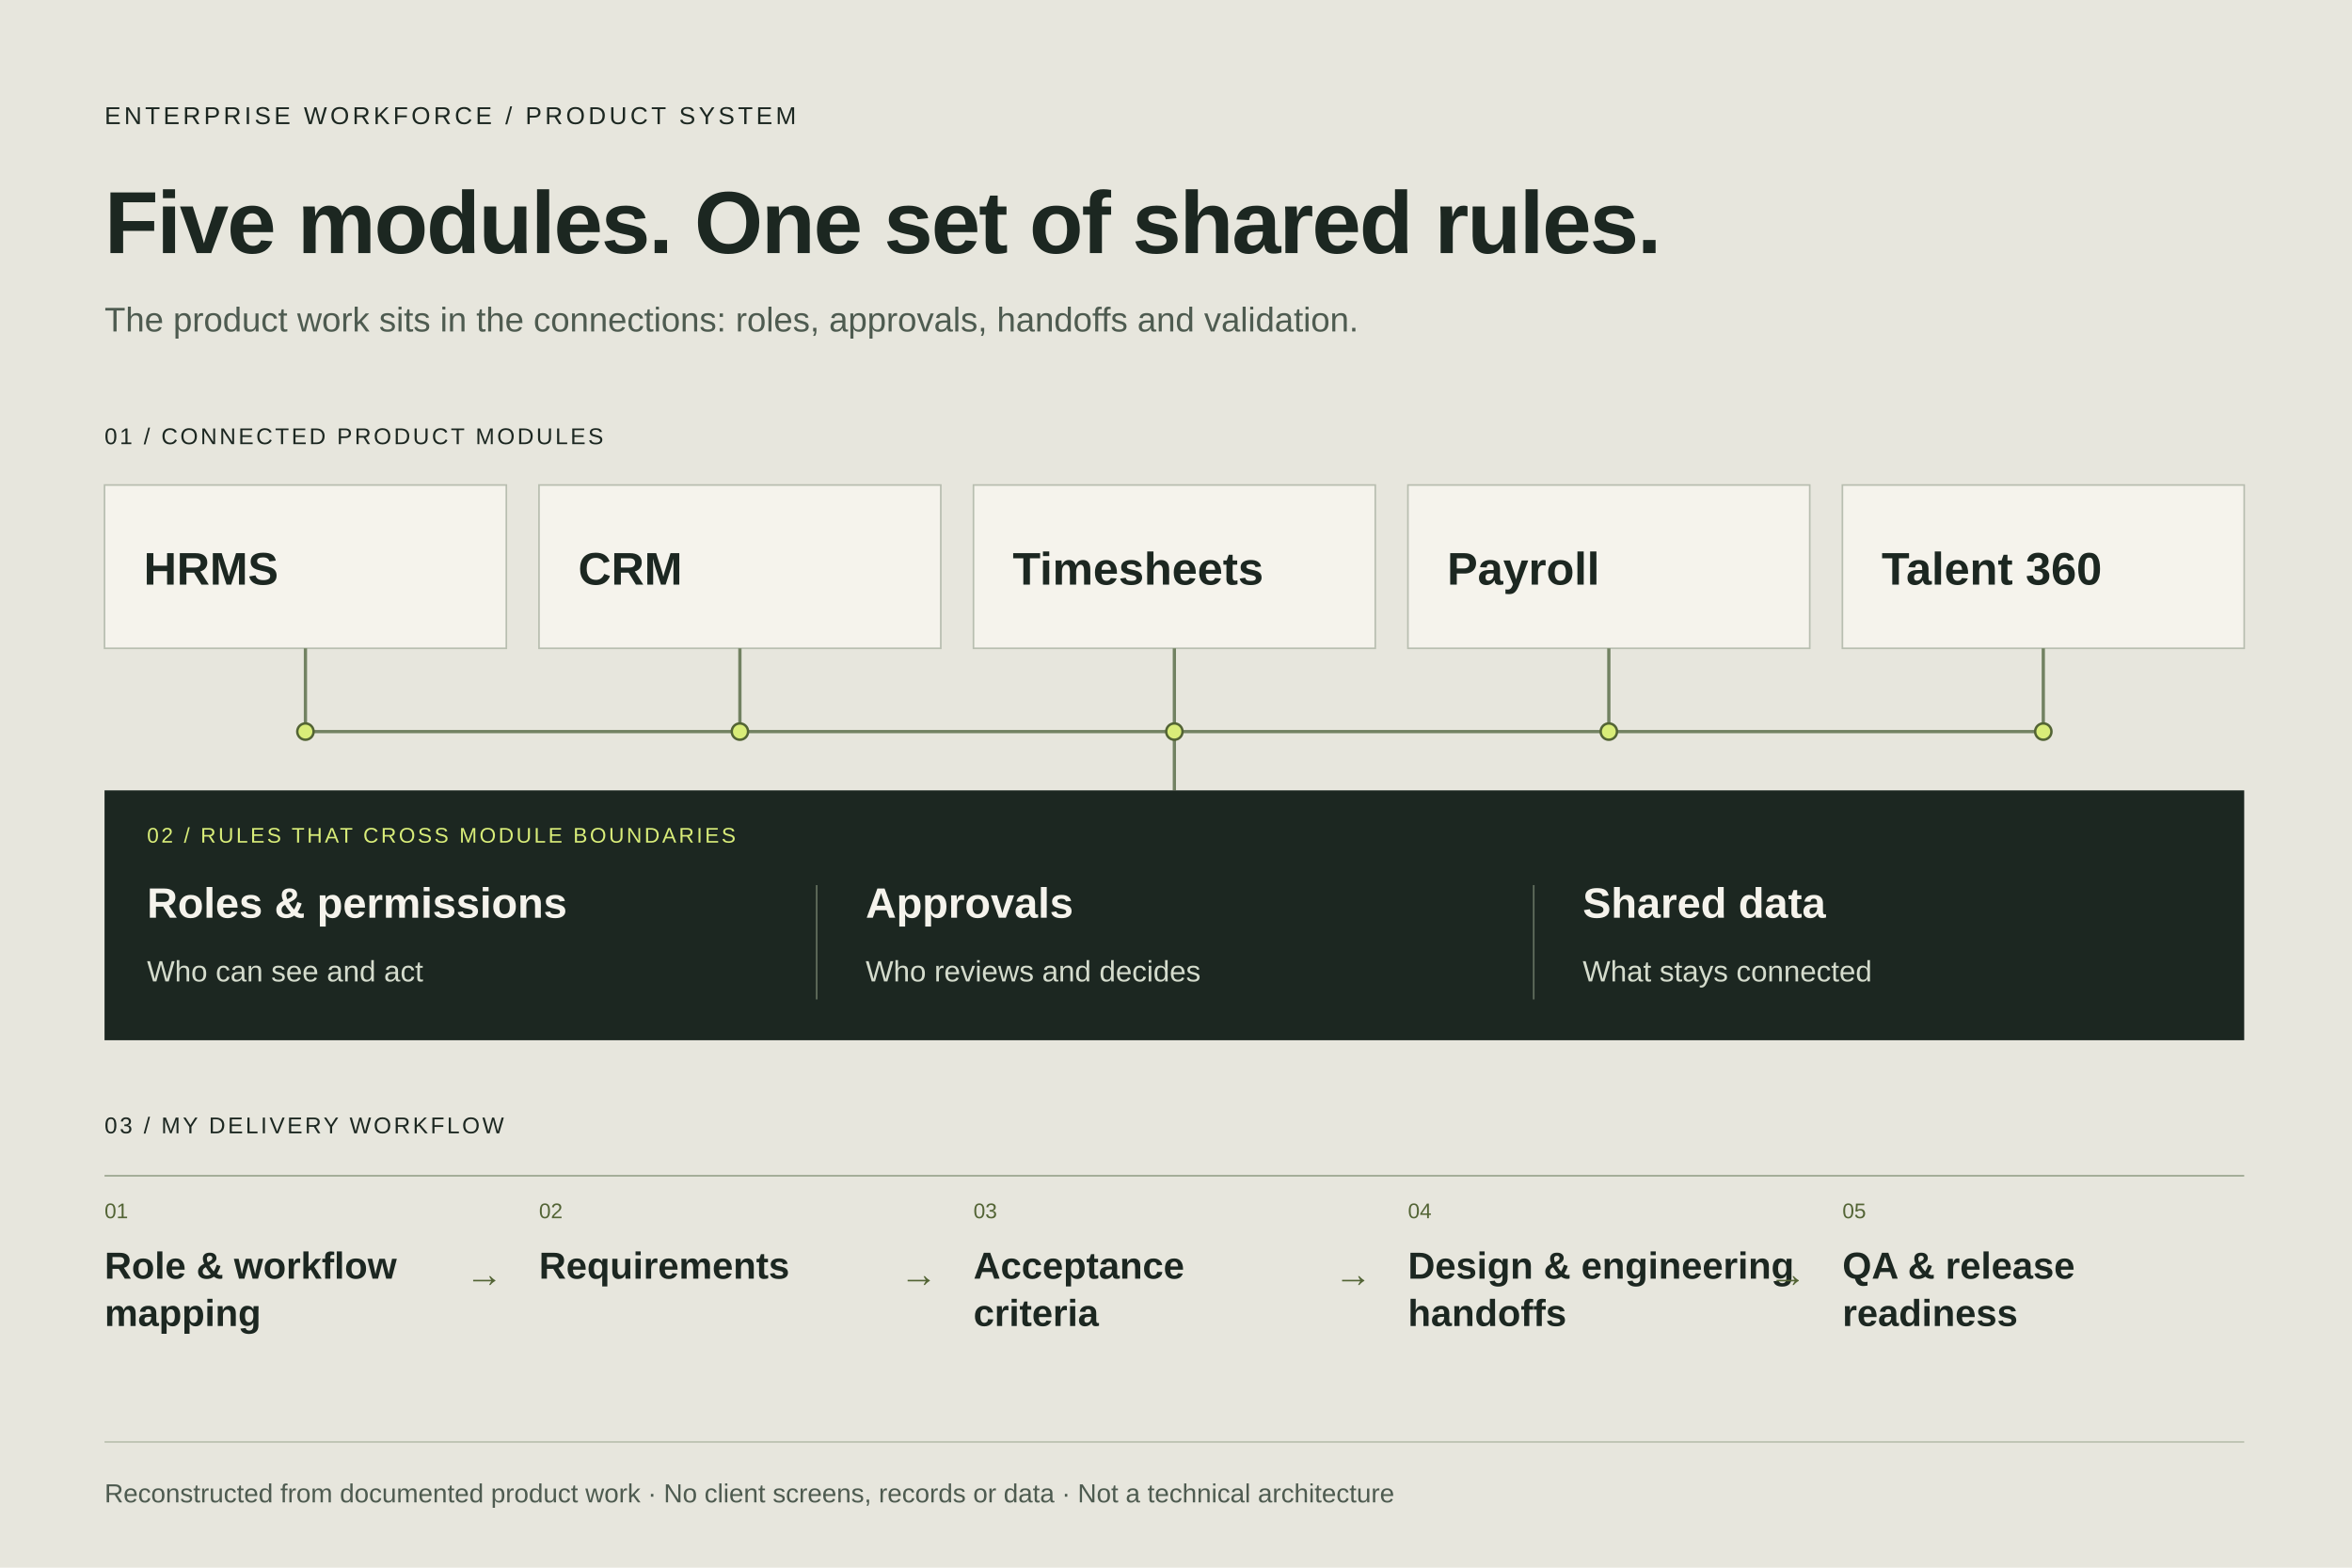
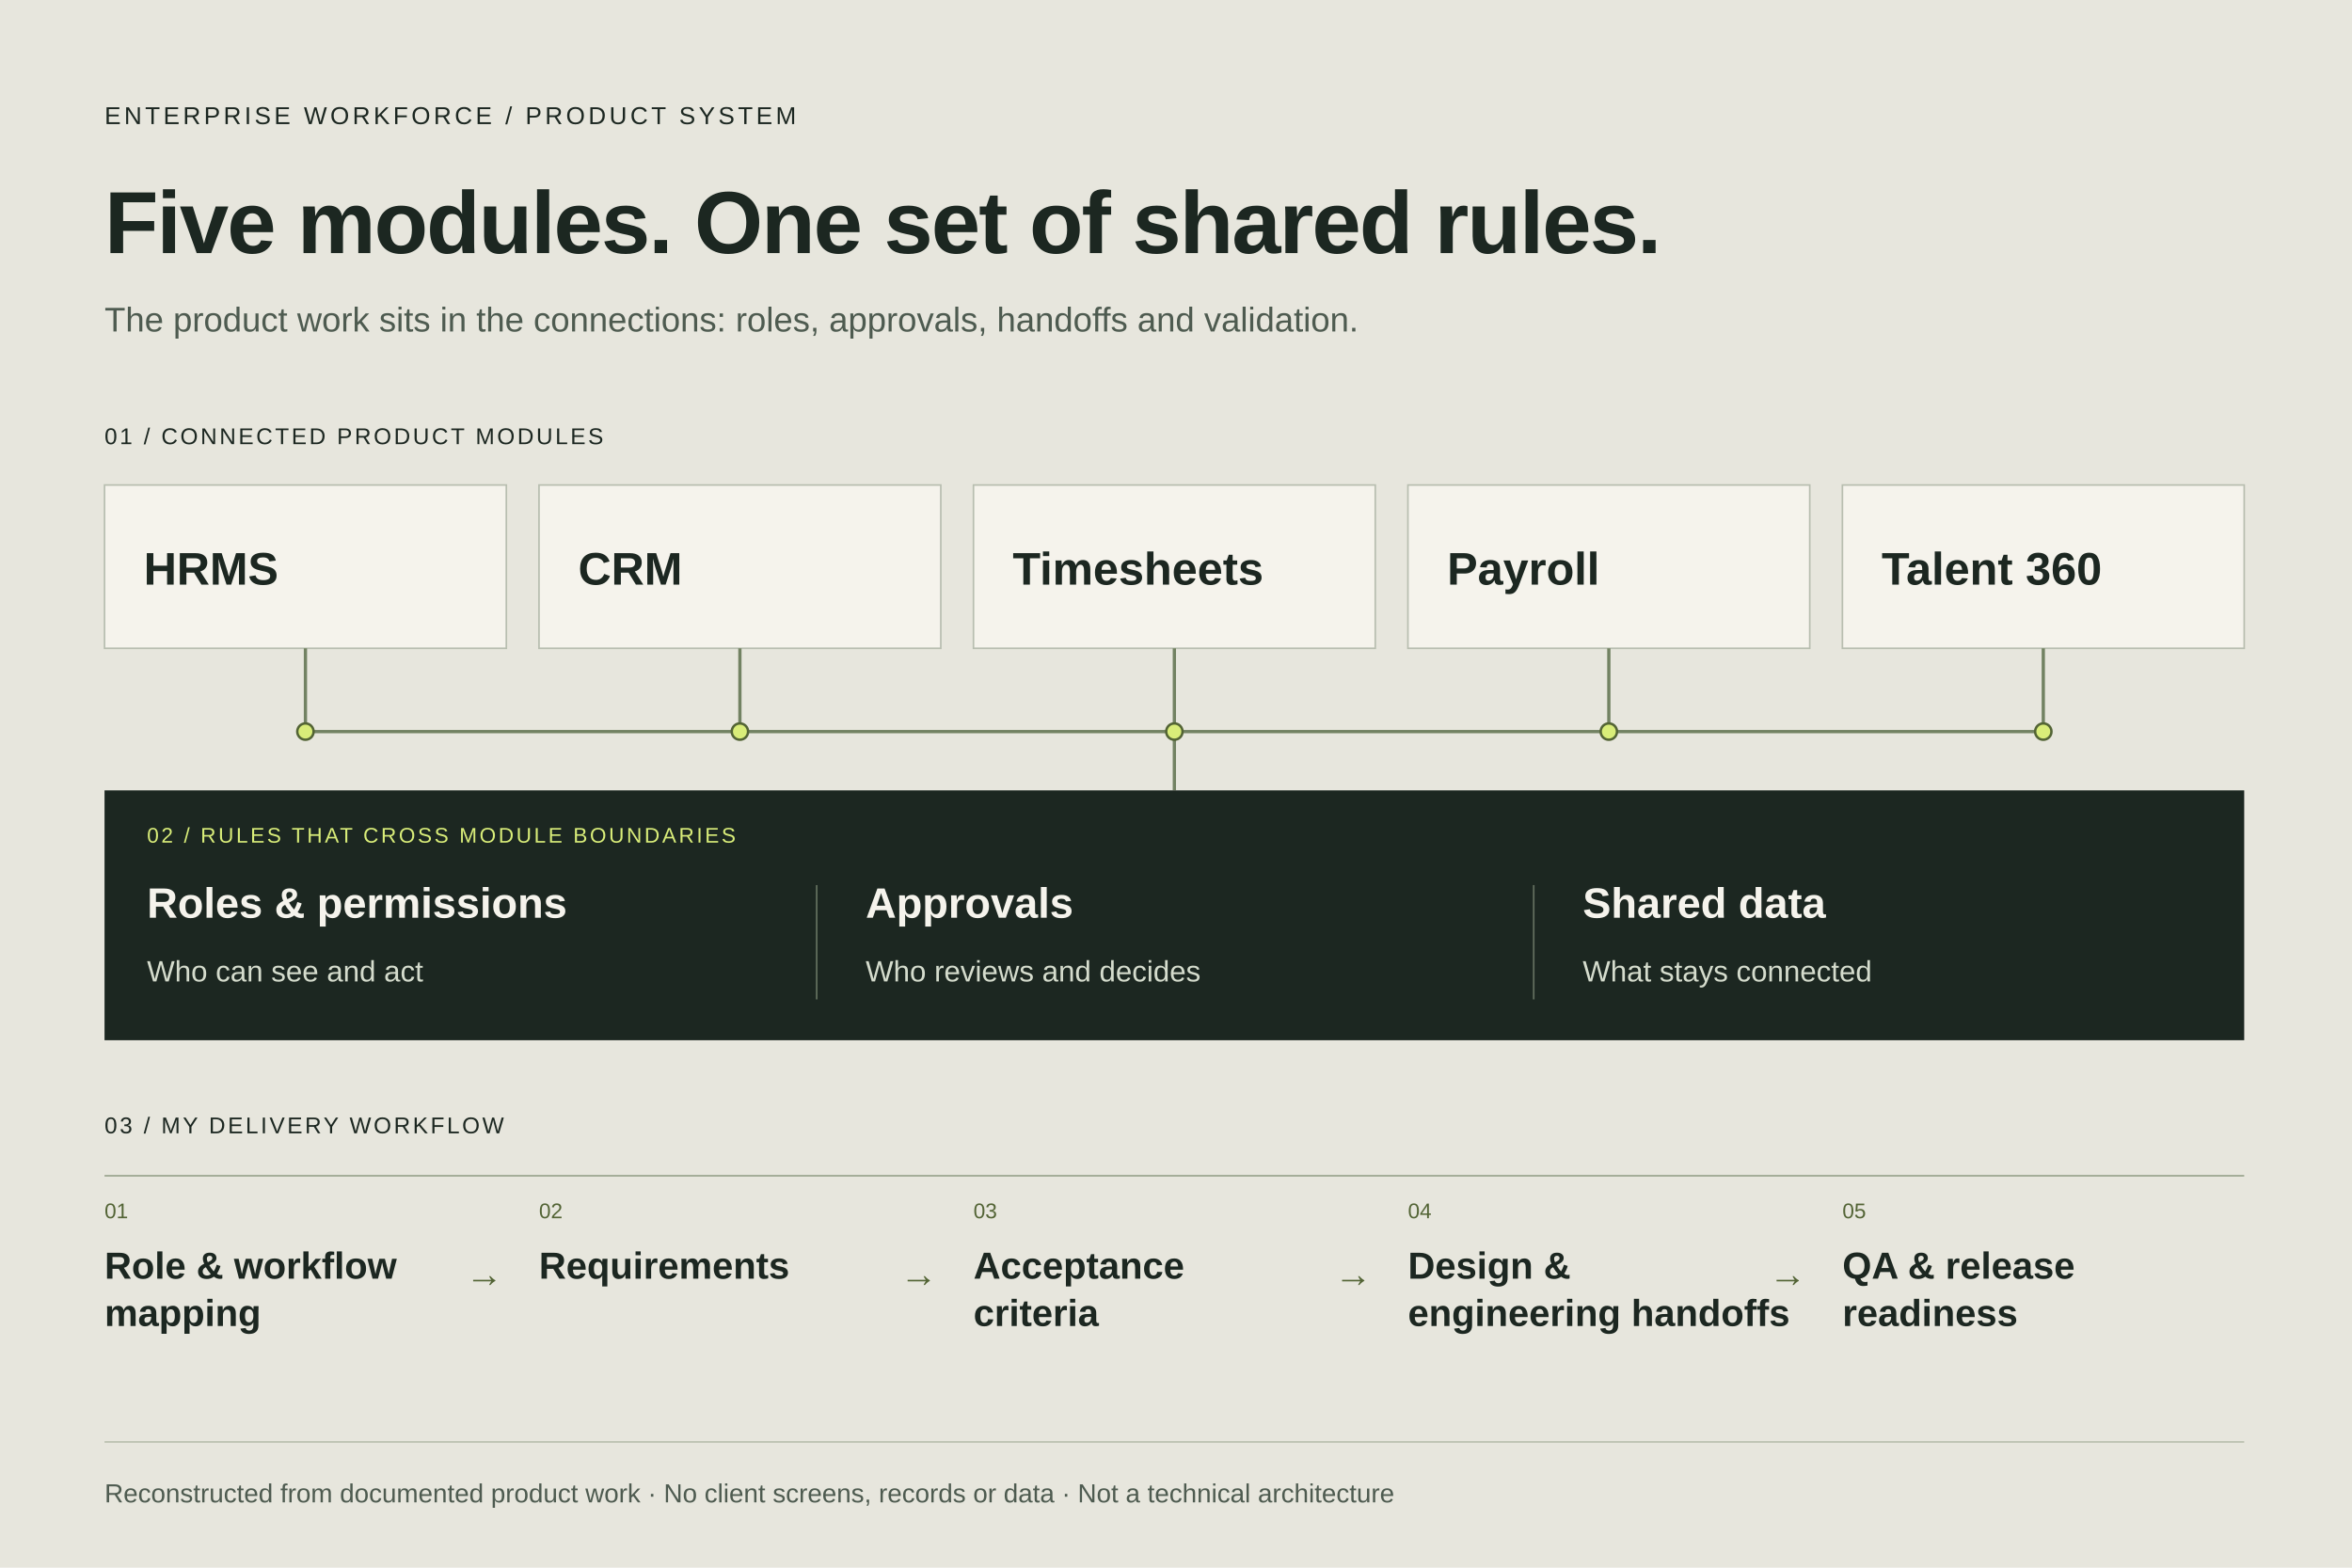
<svg xmlns="http://www.w3.org/2000/svg" width="1440" height="960" viewBox="0 0 1440 960" role="img" aria-labelledby="title desc">
  <rect width="1440" height="960" fill="#e7e6dd" />
  <g font-family="Arial, Helvetica, sans-serif" fill="#1c2721">
    <text x="64" y="76" font-size="15" letter-spacing="2">ENTERPRISE WORKFORCE / PRODUCT SYSTEM</text>
    <text x="64" y="155" font-size="54" font-weight="600" letter-spacing="-1">Five modules. One set of shared rules.</text>
    <text x="64" y="203" font-size="21" fill="#4e5b50">The product work sits in the connections: roles, approvals, handoffs and validation.</text>
    <text x="64" y="272" font-size="14" letter-spacing="1.5">01 / CONNECTED PRODUCT MODULES</text>
    <g fill="#f5f3ec" stroke="#b8beb0">
      <rect x="64" y="297" width="246" height="100" />
      <rect x="330" y="297" width="246" height="100" />
      <rect x="596" y="297" width="246" height="100" />
      <rect x="862" y="297" width="246" height="100" />
      <rect x="1128" y="297" width="246" height="100" />
    </g>
    <g font-size="28" font-weight="600">
      <text x="88" y="358">HRMS</text>
      <text x="354" y="358">CRM</text>
      <text x="620" y="358">Timesheets</text>
      <text x="886" y="358">Payroll</text>
      <text x="1152" y="358">Talent 360</text>
    </g>
    <path d="M187 397V448H1251V397M453 397V448M719 397V484M985 397V448" fill="none" stroke="#728262" stroke-width="2" />
    <g fill="#d9ed79" stroke="#536435" stroke-width="1.5">
      <circle cx="187" cy="448" r="5" />
      <circle cx="453" cy="448" r="5" />
      <circle cx="719" cy="448" r="5" />
      <circle cx="985" cy="448" r="5" />
      <circle cx="1251" cy="448" r="5" />
    </g>
    <rect x="64" y="484" width="1310" height="153" fill="#1c2721" />
    <g fill="#f5f3ec">
      <text x="90" y="516" font-size="13" letter-spacing="1.5" fill="#d9ed79">02 / RULES THAT CROSS MODULE BOUNDARIES</text>
      <g font-size="26" font-weight="600">
        <text x="90" y="562">Roles &amp; permissions</text>
        <text x="530" y="562">Approvals</text>
        <text x="969" y="562">Shared data</text>
      </g>
      <g font-size="18" fill="#d5dccd">
        <text x="90" y="601">Who can see and act</text>
        <text x="530" y="601">Who reviews and decides</text>
        <text x="969" y="601">What stays connected</text>
      </g>
    </g>
    <path d="M500 542V612M939 542V612" stroke="#63705f" />
    <text x="64" y="694" font-size="14" letter-spacing="1.5">03 / MY DELIVERY WORKFLOW</text>
    <path d="M64 720H1374" stroke="#9ba58e" />
    <g font-size="13" fill="#536435">
      <text x="64" y="746">01</text>
      <text x="330" y="746">02</text>
      <text x="596" y="746">03</text>
      <text x="862" y="746">04</text>
      <text x="1128" y="746">05</text>
    </g>
    <g font-size="23" font-weight="600">
      <text x="64" y="783">Role &amp; workflow<tspan x="64" dy="29">mapping</tspan>
      </text>
      <text x="330" y="783">Requirements</text>
      <text x="596" y="783">Acceptance<tspan x="596" dy="29">criteria</tspan>
      </text>
-       <text x="862" y="783">Design &amp; engineering<tspan x="862" dy="29">handoffs</tspan>
+       <text x="862" y="783">Design &amp;<tspan x="862" dy="29">engineering handoffs</tspan>
      </text>
      <text x="1128" y="783">QA &amp; release<tspan x="1128" dy="29">readiness</tspan>
      </text>
    </g>
    <g font-size="23" fill="#536435">
      <text x="285" y="788">→</text>
      <text x="551" y="788">→</text>
      <text x="817" y="788">→</text>
      <text x="1083" y="788">→</text>
    </g>
    <path d="M64 883H1374" stroke="#bac1af" />
    <text x="64" y="920" font-size="16" fill="#4e5b50">Reconstructed from documented product work · No client screens, records or data · Not a technical architecture</text>
  </g>
</svg>
